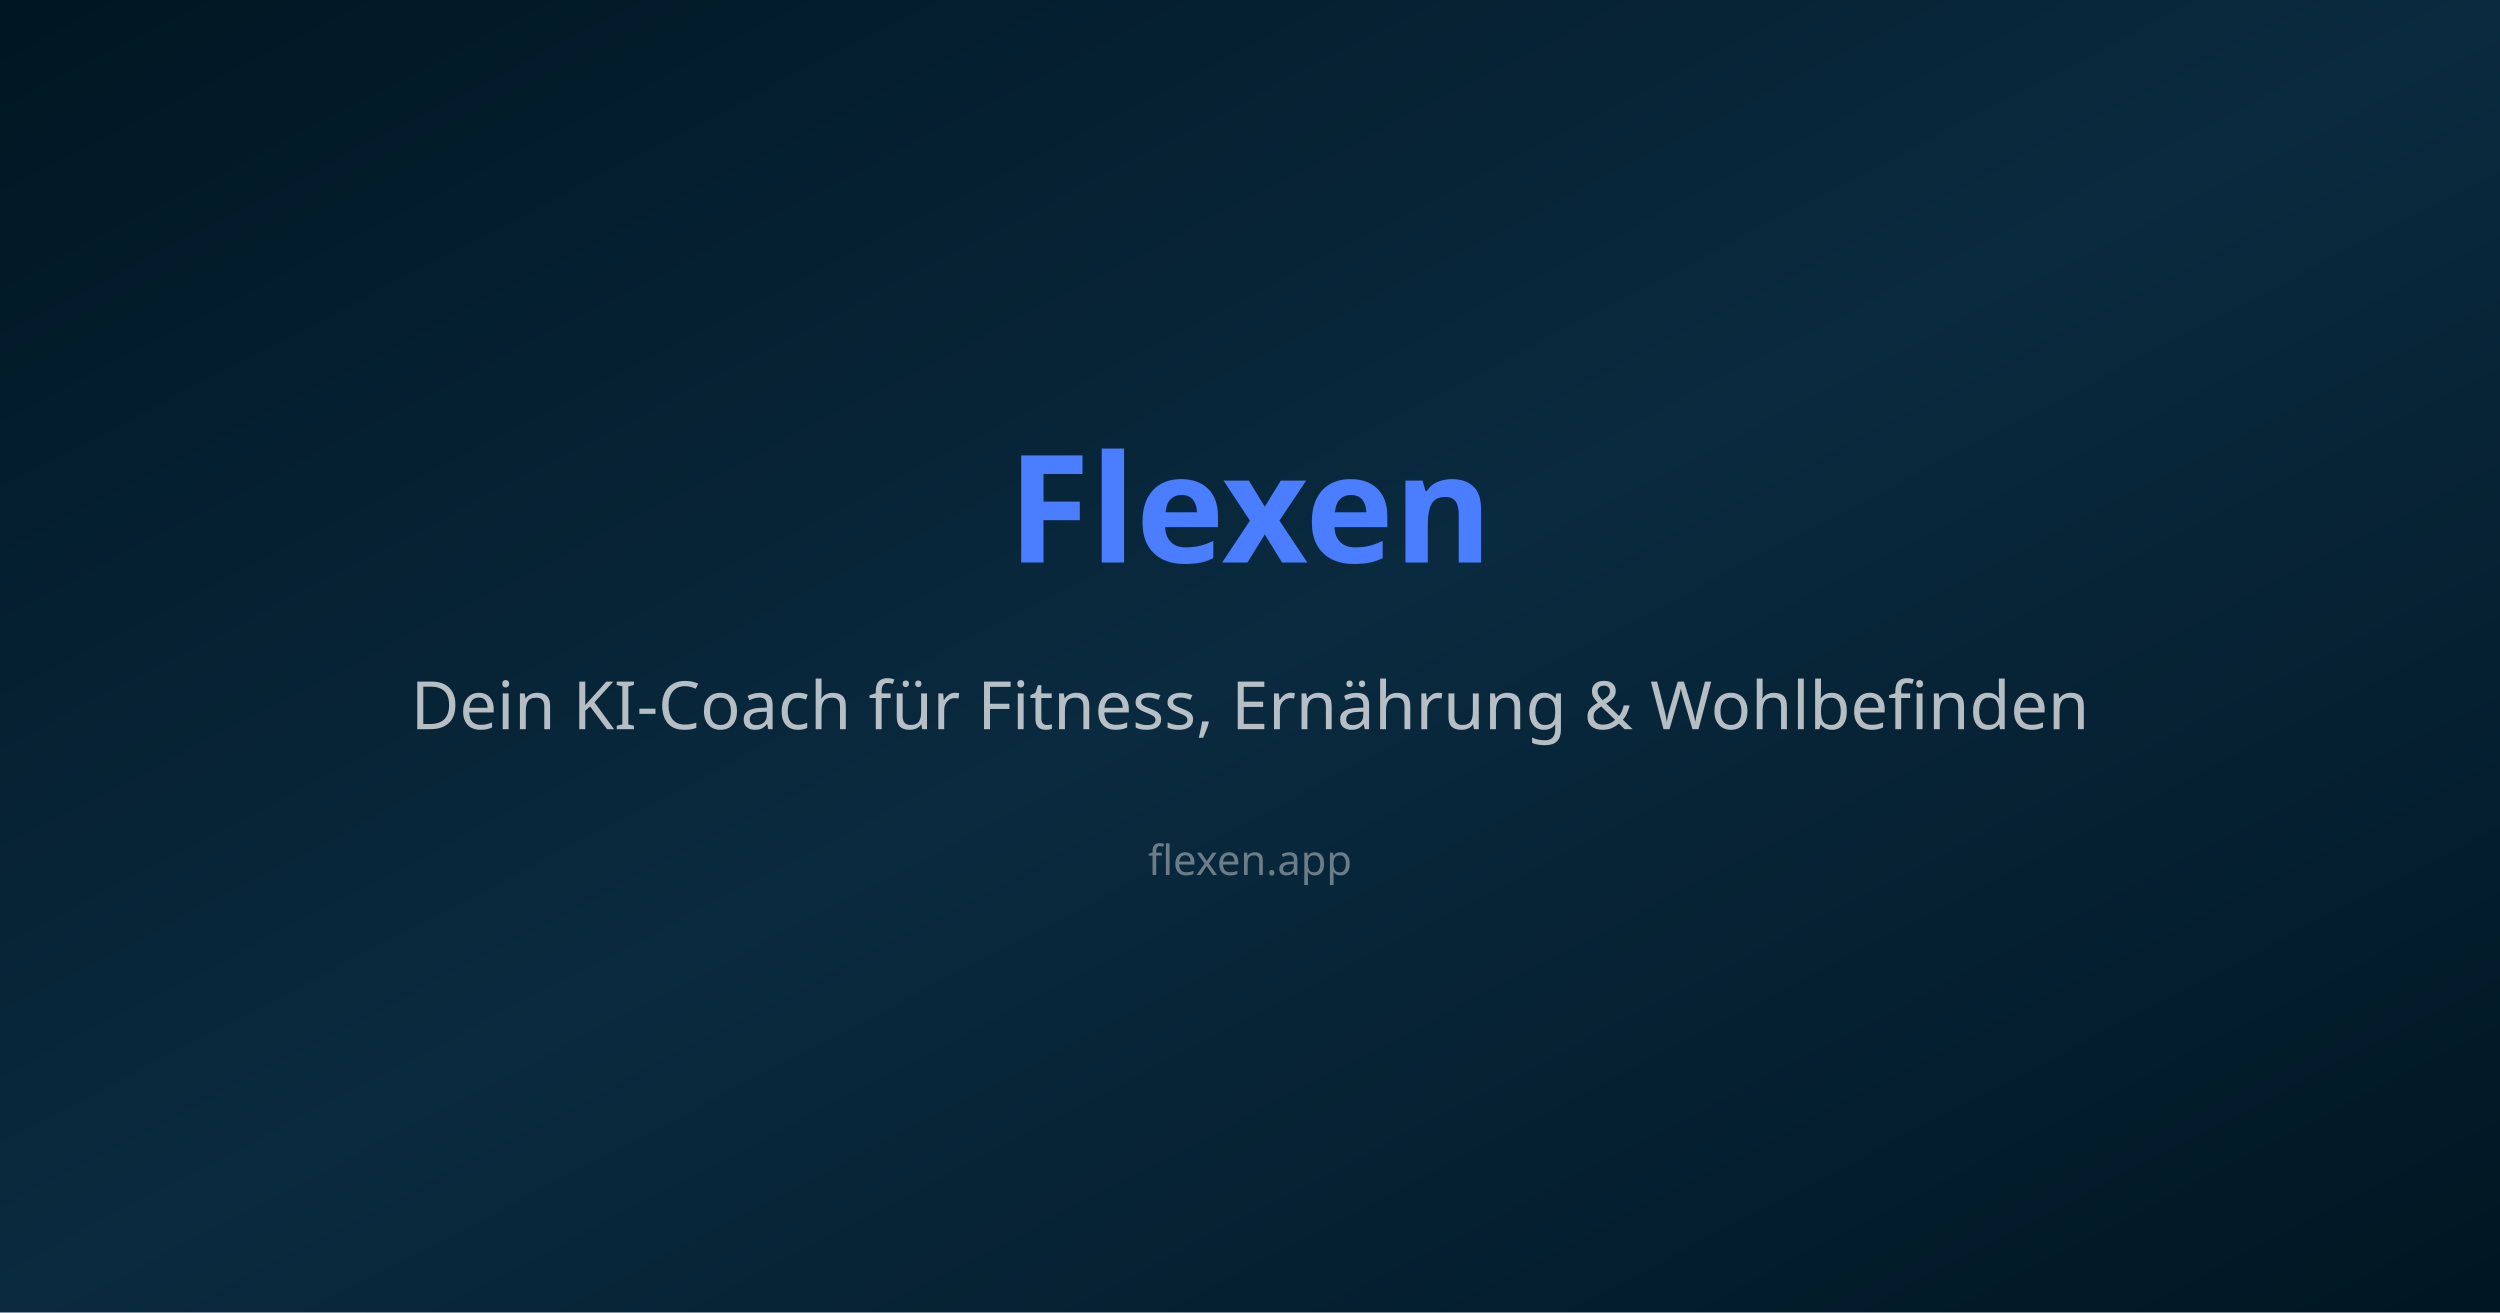
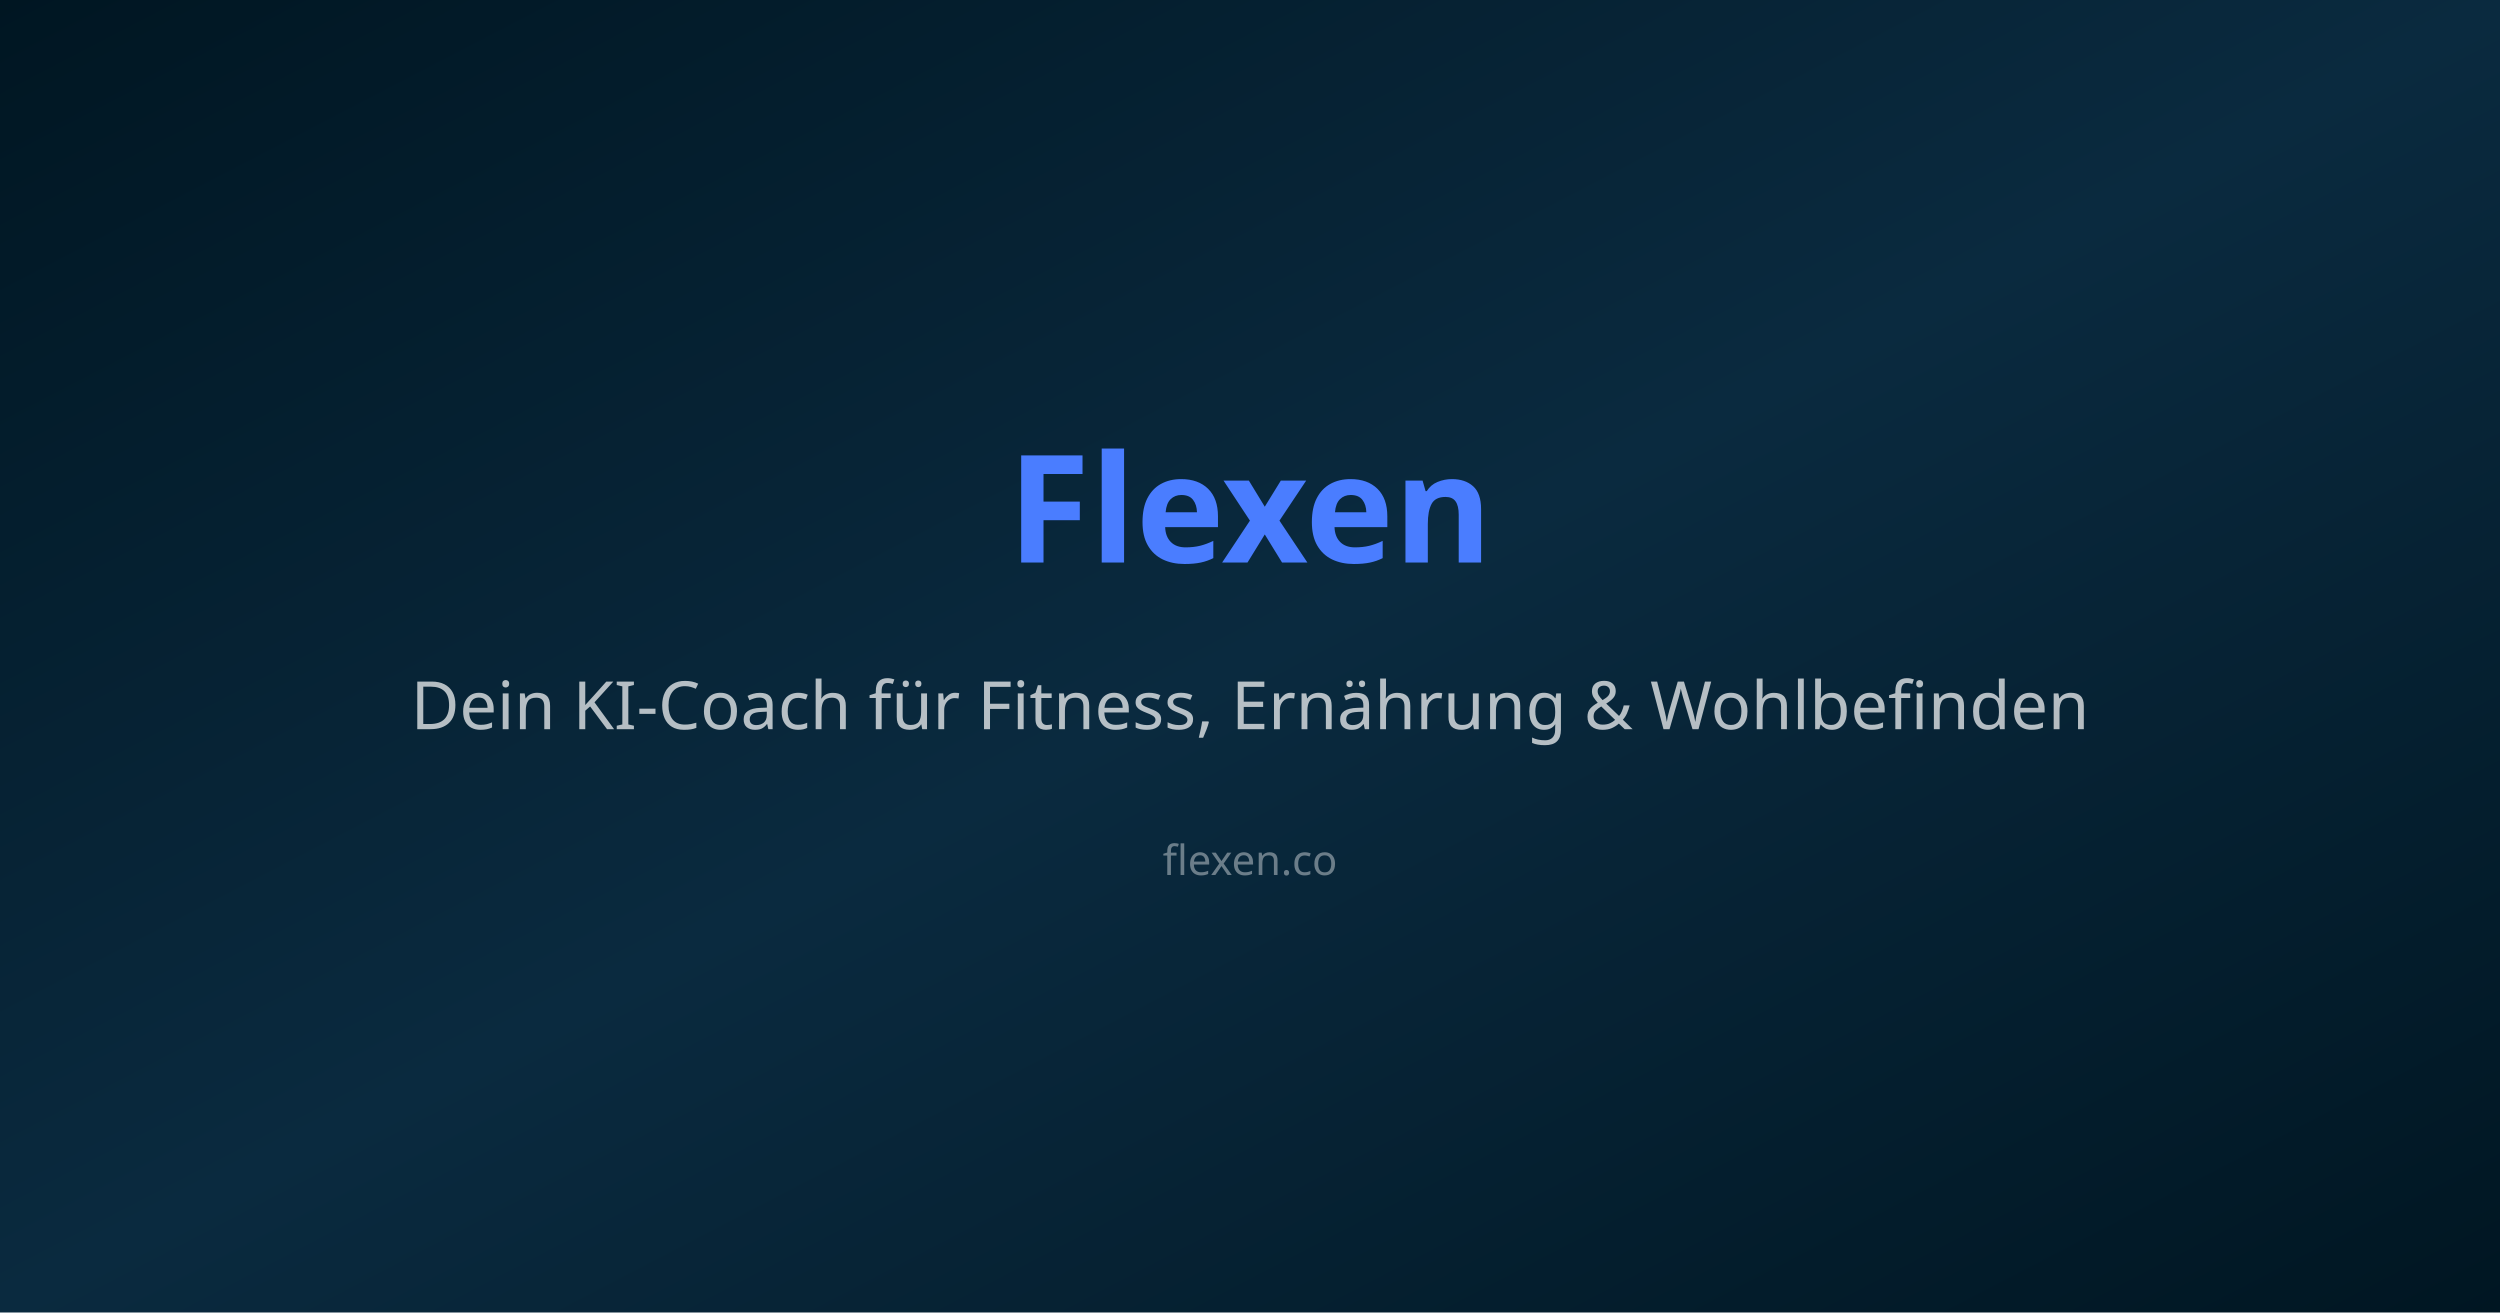
<svg xmlns="http://www.w3.org/2000/svg" width="1200" height="630" viewBox="0 0 1200 630">
  <defs>
    <linearGradient id="bg" x1="0" y1="0" x2="1" y2="1">
      <stop offset="0%" stop-color="#001622" />
      <stop offset="50%" stop-color="#0a2a3f" />
      <stop offset="100%" stop-color="#001622" />
    </linearGradient>
  </defs>
  <rect width="1200" height="630" fill="url(#bg)" />
  <text x="600" y="270" font-family="system-ui, sans-serif" font-weight="700" font-size="72" fill="#4A7DFF" text-anchor="middle">Flexen</text>
  <text x="600" y="350" font-family="system-ui, sans-serif" font-weight="400" font-size="32" fill="rgba(255,255,255,0.7)" text-anchor="middle">Dein KI-Coach für Fitness, Ernährung &amp; Wohlbefinden</text>
-   <text x="600" y="420" font-family="system-ui, sans-serif" font-weight="400" font-size="20" fill="rgba(255,255,255,0.4)" text-anchor="middle">flexen.app</text>
+   <text x="600" y="420" font-family="system-ui, sans-serif" font-weight="400" font-size="20" fill="rgba(255,255,255,0.4)" text-anchor="middle">flexen.co</text>
</svg>
